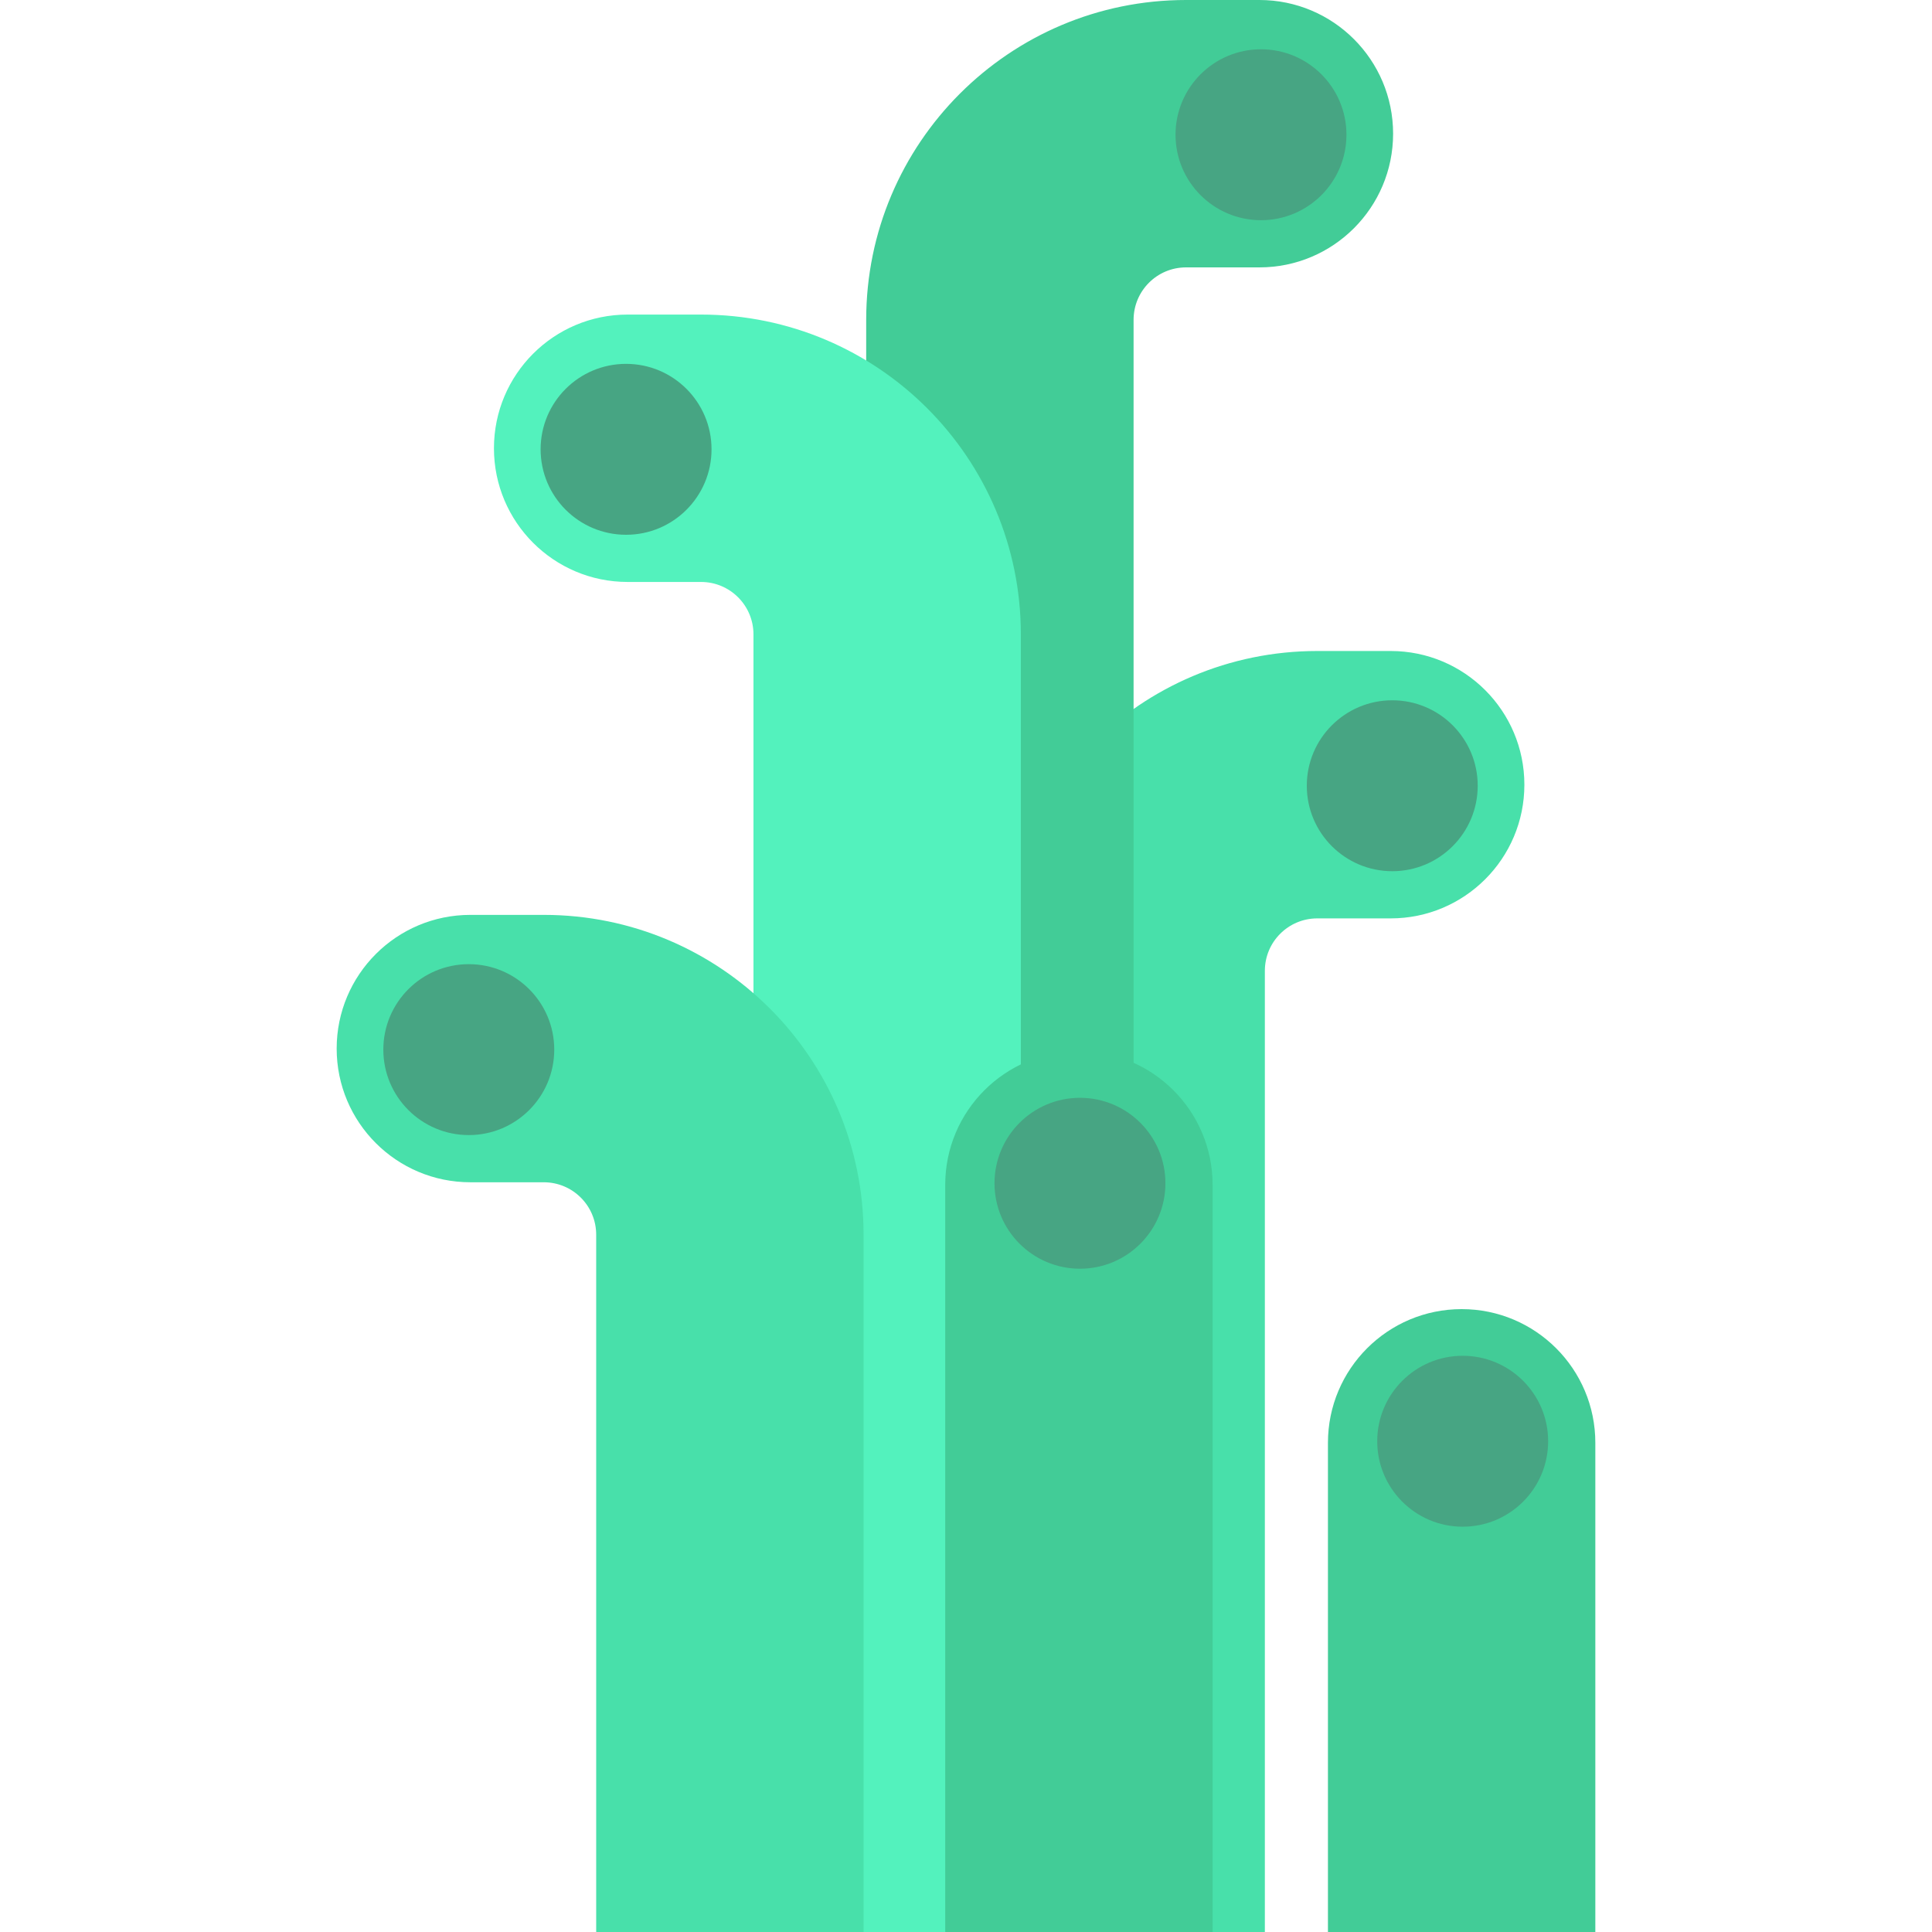
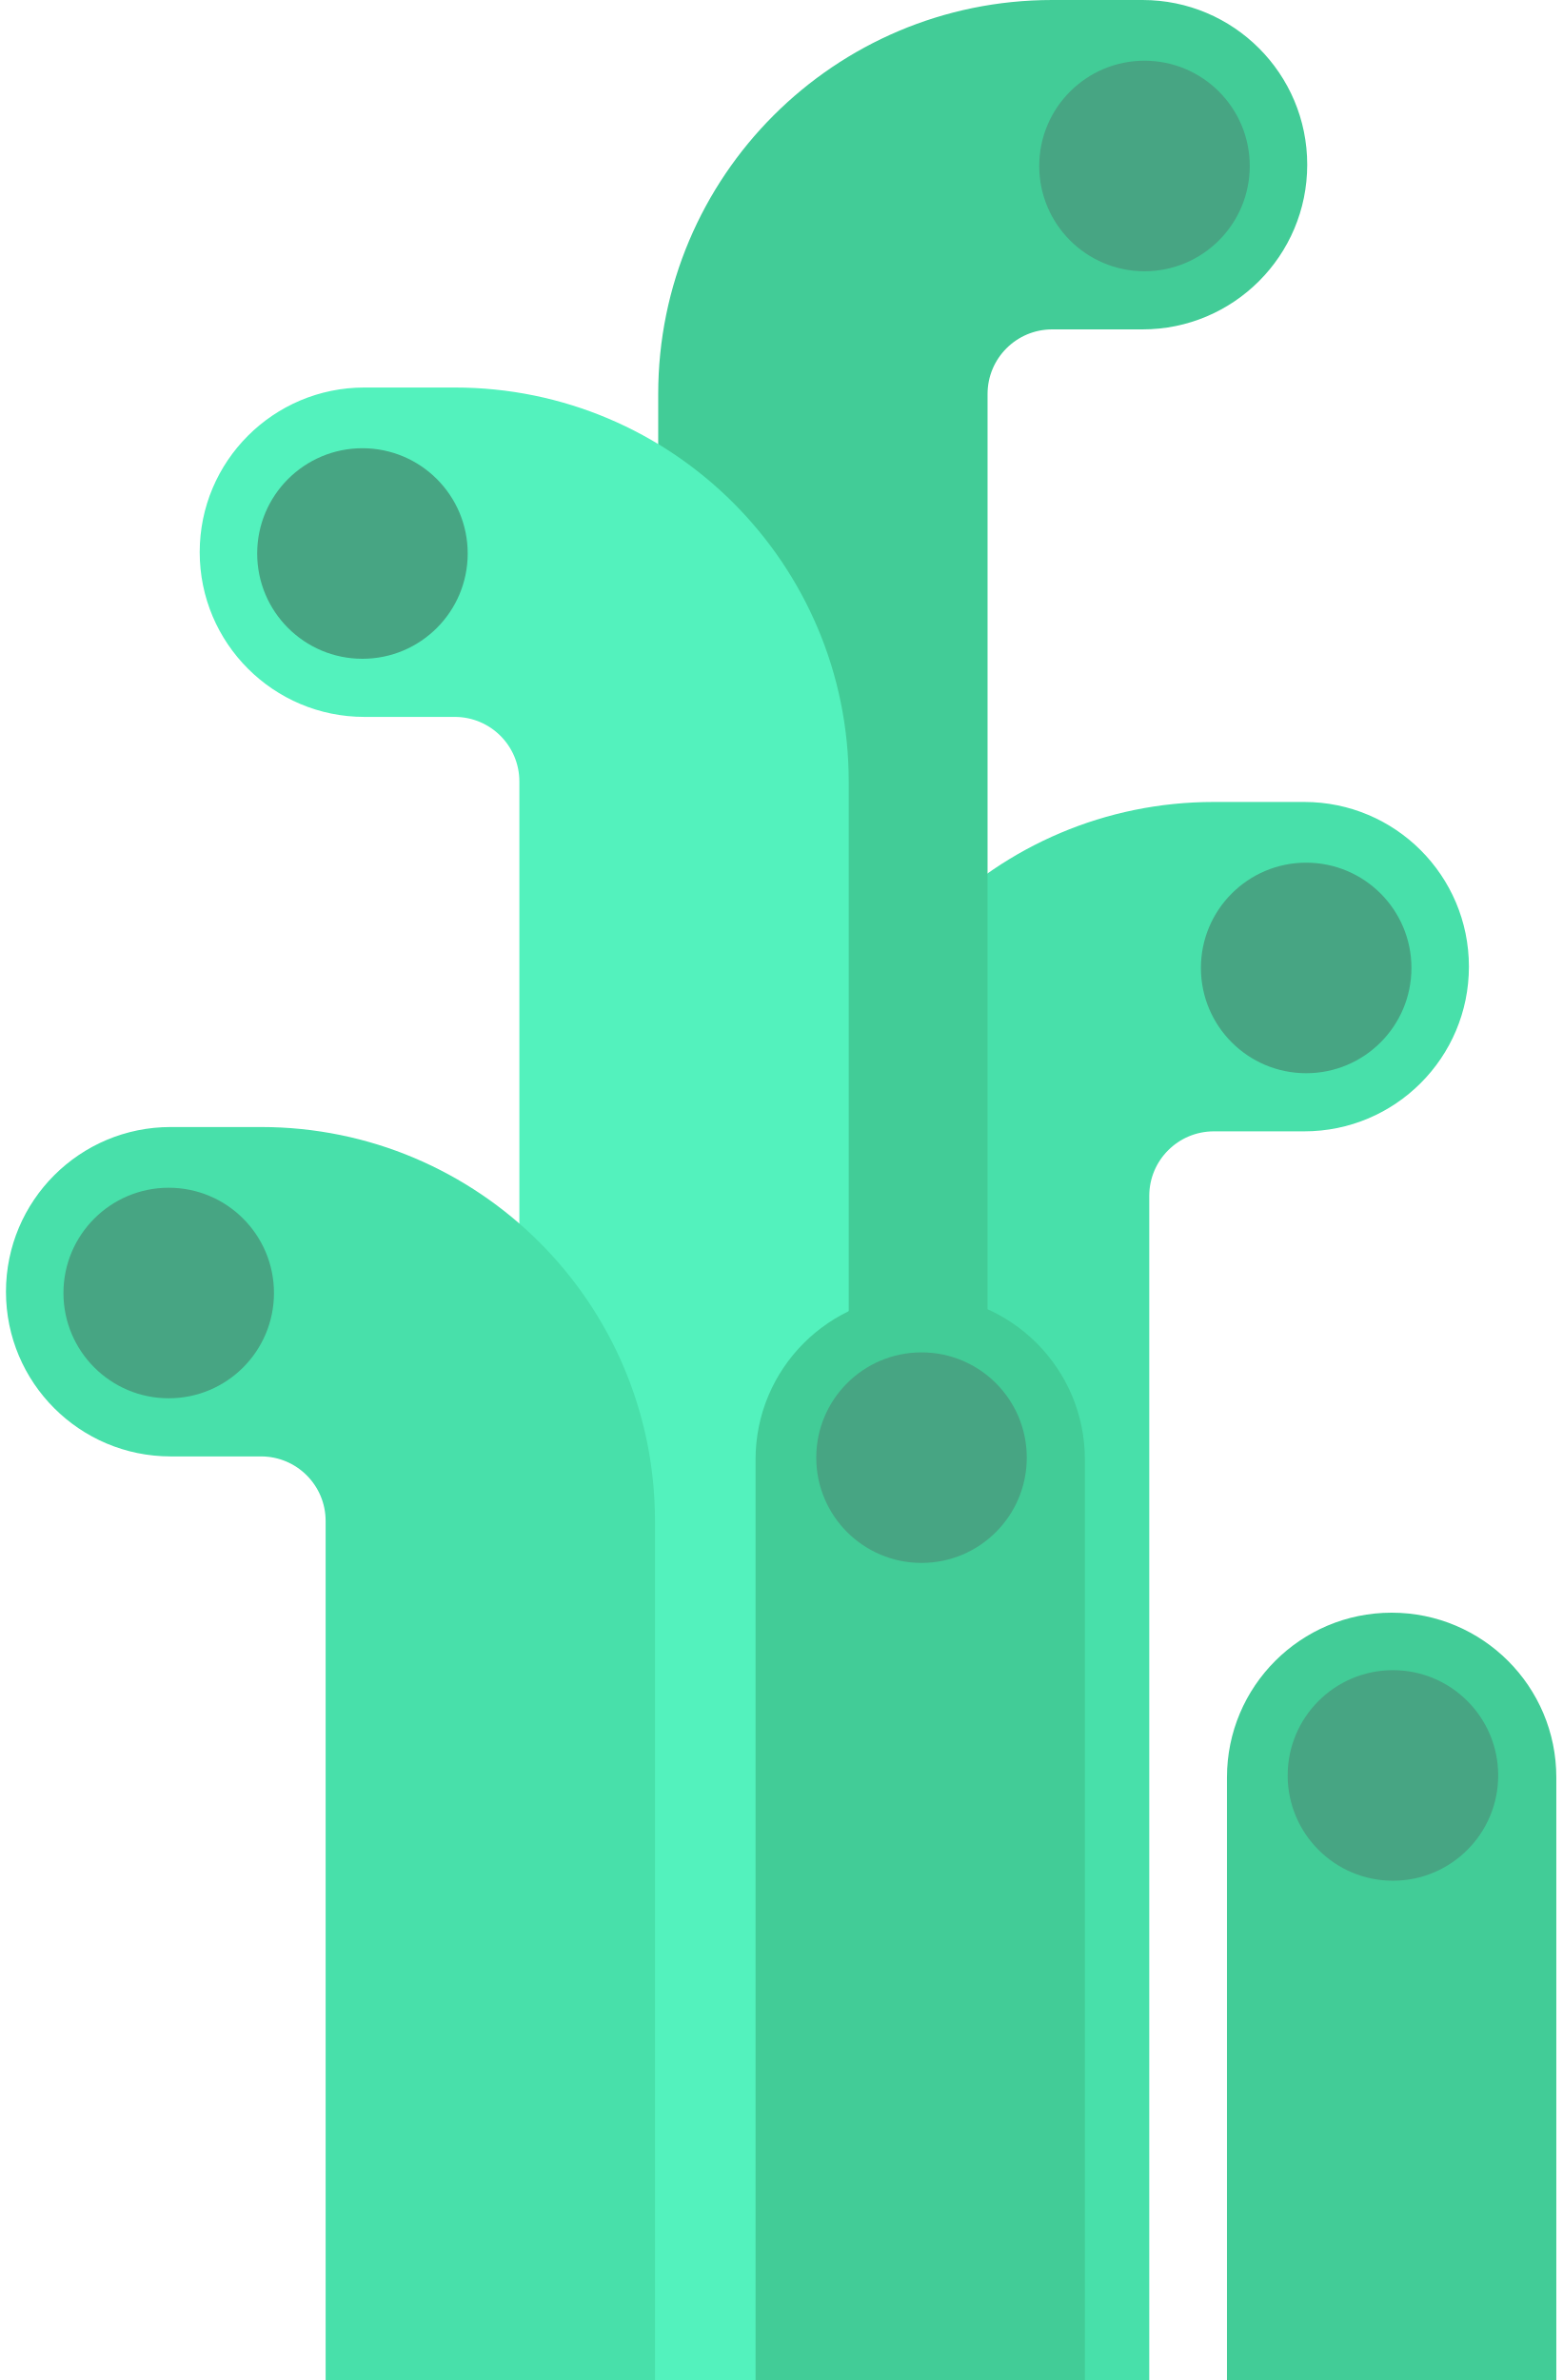
- <svg xmlns="http://www.w3.org/2000/svg" xml:space="preserve" id="Capa_1" width="800" height="800" viewBox="0 0 442.5 442.5">
+ <svg xmlns="http://www.w3.org/2000/svg" xml:space="preserve" id="Capa_1" width="525.2" height="800" viewBox="76 0 290.5 442.5">
  <path d="M228.457 442.5h61.242V222.354c0-6.632 5.376-12.008 12.008-12.008h16.811c16.911 0 30.621-13.709 30.621-30.621s-13.709-30.621-30.621-30.621h-16.811c-40.455 0-73.25 32.795-73.25 73.25z" style="fill:#48e0aa" />
  <circle cx="318.878" cy="179.965" r="19.573" style="fill:#47a583" />
  <path d="M198.391 442.5h61.242V73.25c0-6.632 5.376-12.008 12.008-12.008h16.811c16.911 0 30.621-13.709 30.621-30.621S305.364 0 288.452 0h-16.811c-40.455 0-73.25 32.795-73.25 73.25z" style="fill:#42cc97" />
  <circle cx="288.813" cy="30.861" r="19.573" style="fill:#47a583" />
  <path d="M233.815 442.5h-61.242V145.299c0-6.632-5.376-12.008-12.008-12.008h-16.811c-16.911 0-30.621-13.709-30.621-30.621s13.709-30.621 30.621-30.621h16.811c40.455 0 73.25 32.795 73.25 73.25z" style="fill:#53f2bd" />
  <circle cx="143.394" cy="102.91" r="19.573" style="fill:#47a583" />
  <path d="M197.791 442.5h-61.242V282.792c0-6.632-5.376-12.008-12.008-12.008H107.73c-16.911 0-30.621-13.709-30.621-30.621s13.709-30.621 30.621-30.621h16.811c40.455 0 73.25 32.795 73.25 73.25z" style="fill:#48e0aa" />
  <circle cx="107.37" cy="240.403" r="19.573" style="fill:#47a583" />
  <path d="M277.732 442.5V271.372c0-16.911-13.709-30.621-30.621-30.621s-30.621 13.709-30.621 30.621V442.5" style="fill:#42cc97" />
  <circle cx="247.351" cy="271.012" r="19.573" style="fill:#47a583" />
  <path d="M365.391 442.5V330.458c0-16.911-13.709-30.621-30.621-30.621s-30.621 13.709-30.621 30.621V442.5" style="fill:#42cc97" />
  <circle cx="335.01" cy="330.098" r="19.573" style="fill:#47a583" />
</svg>
